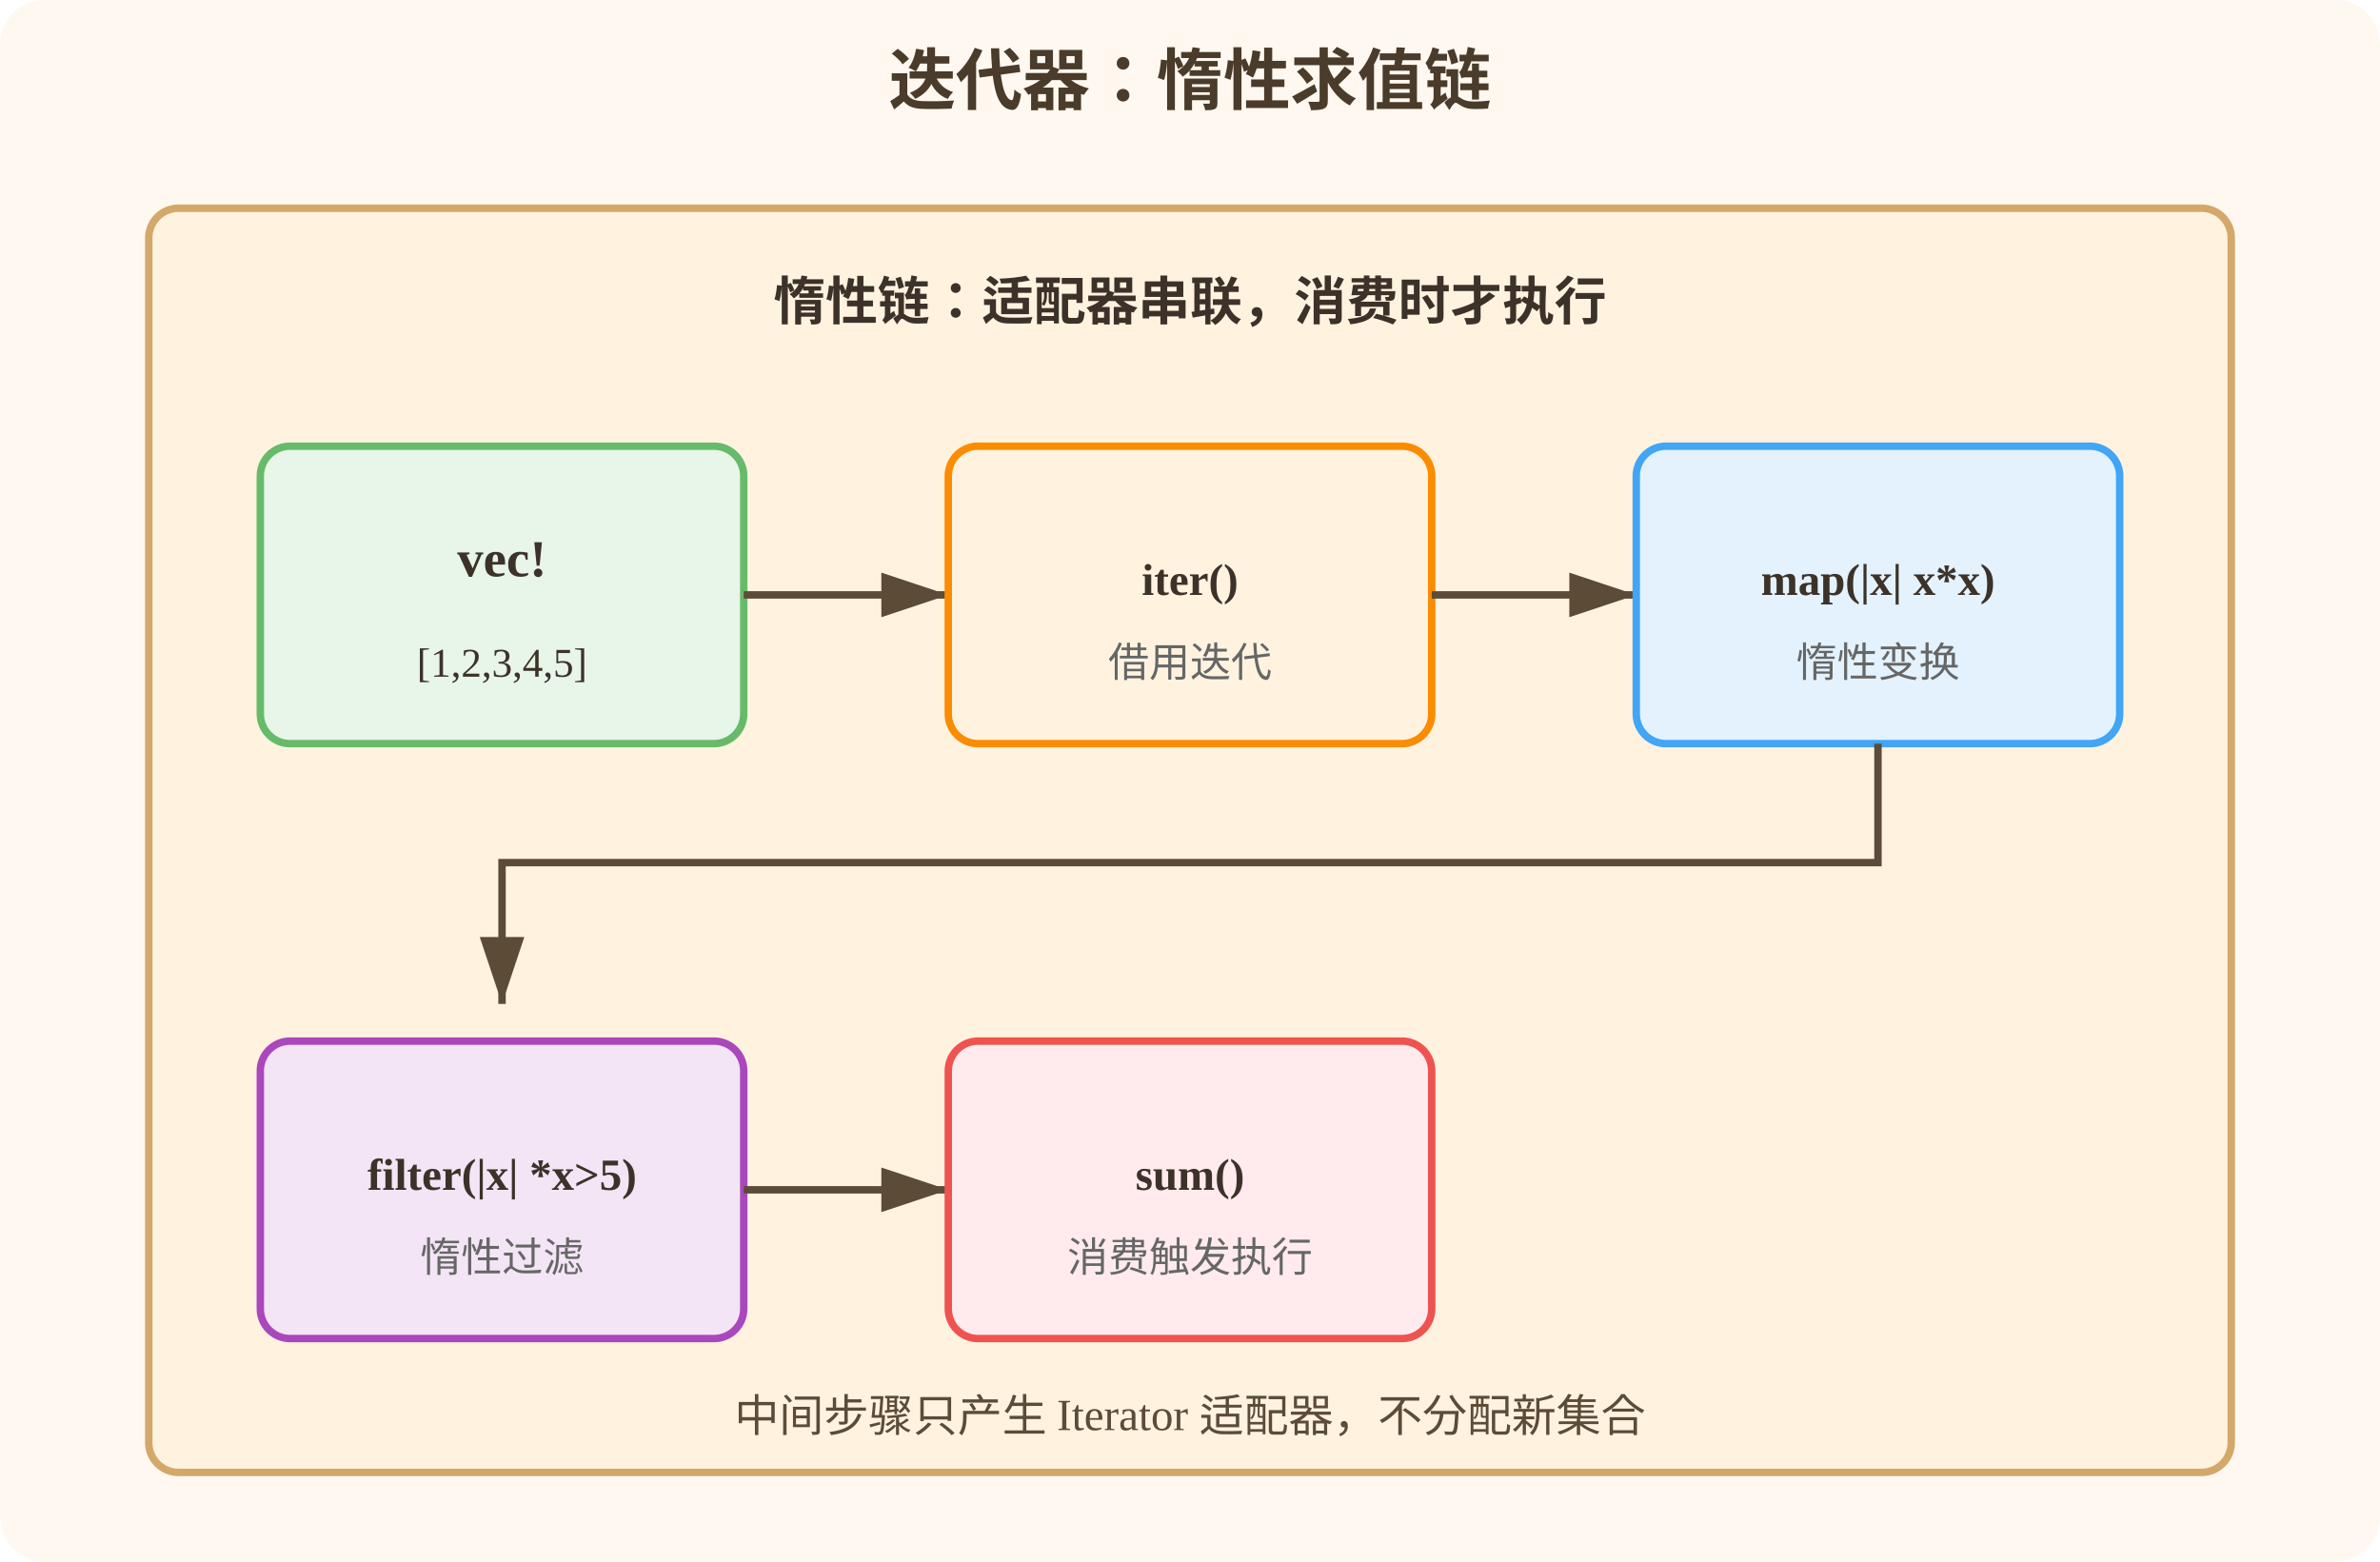
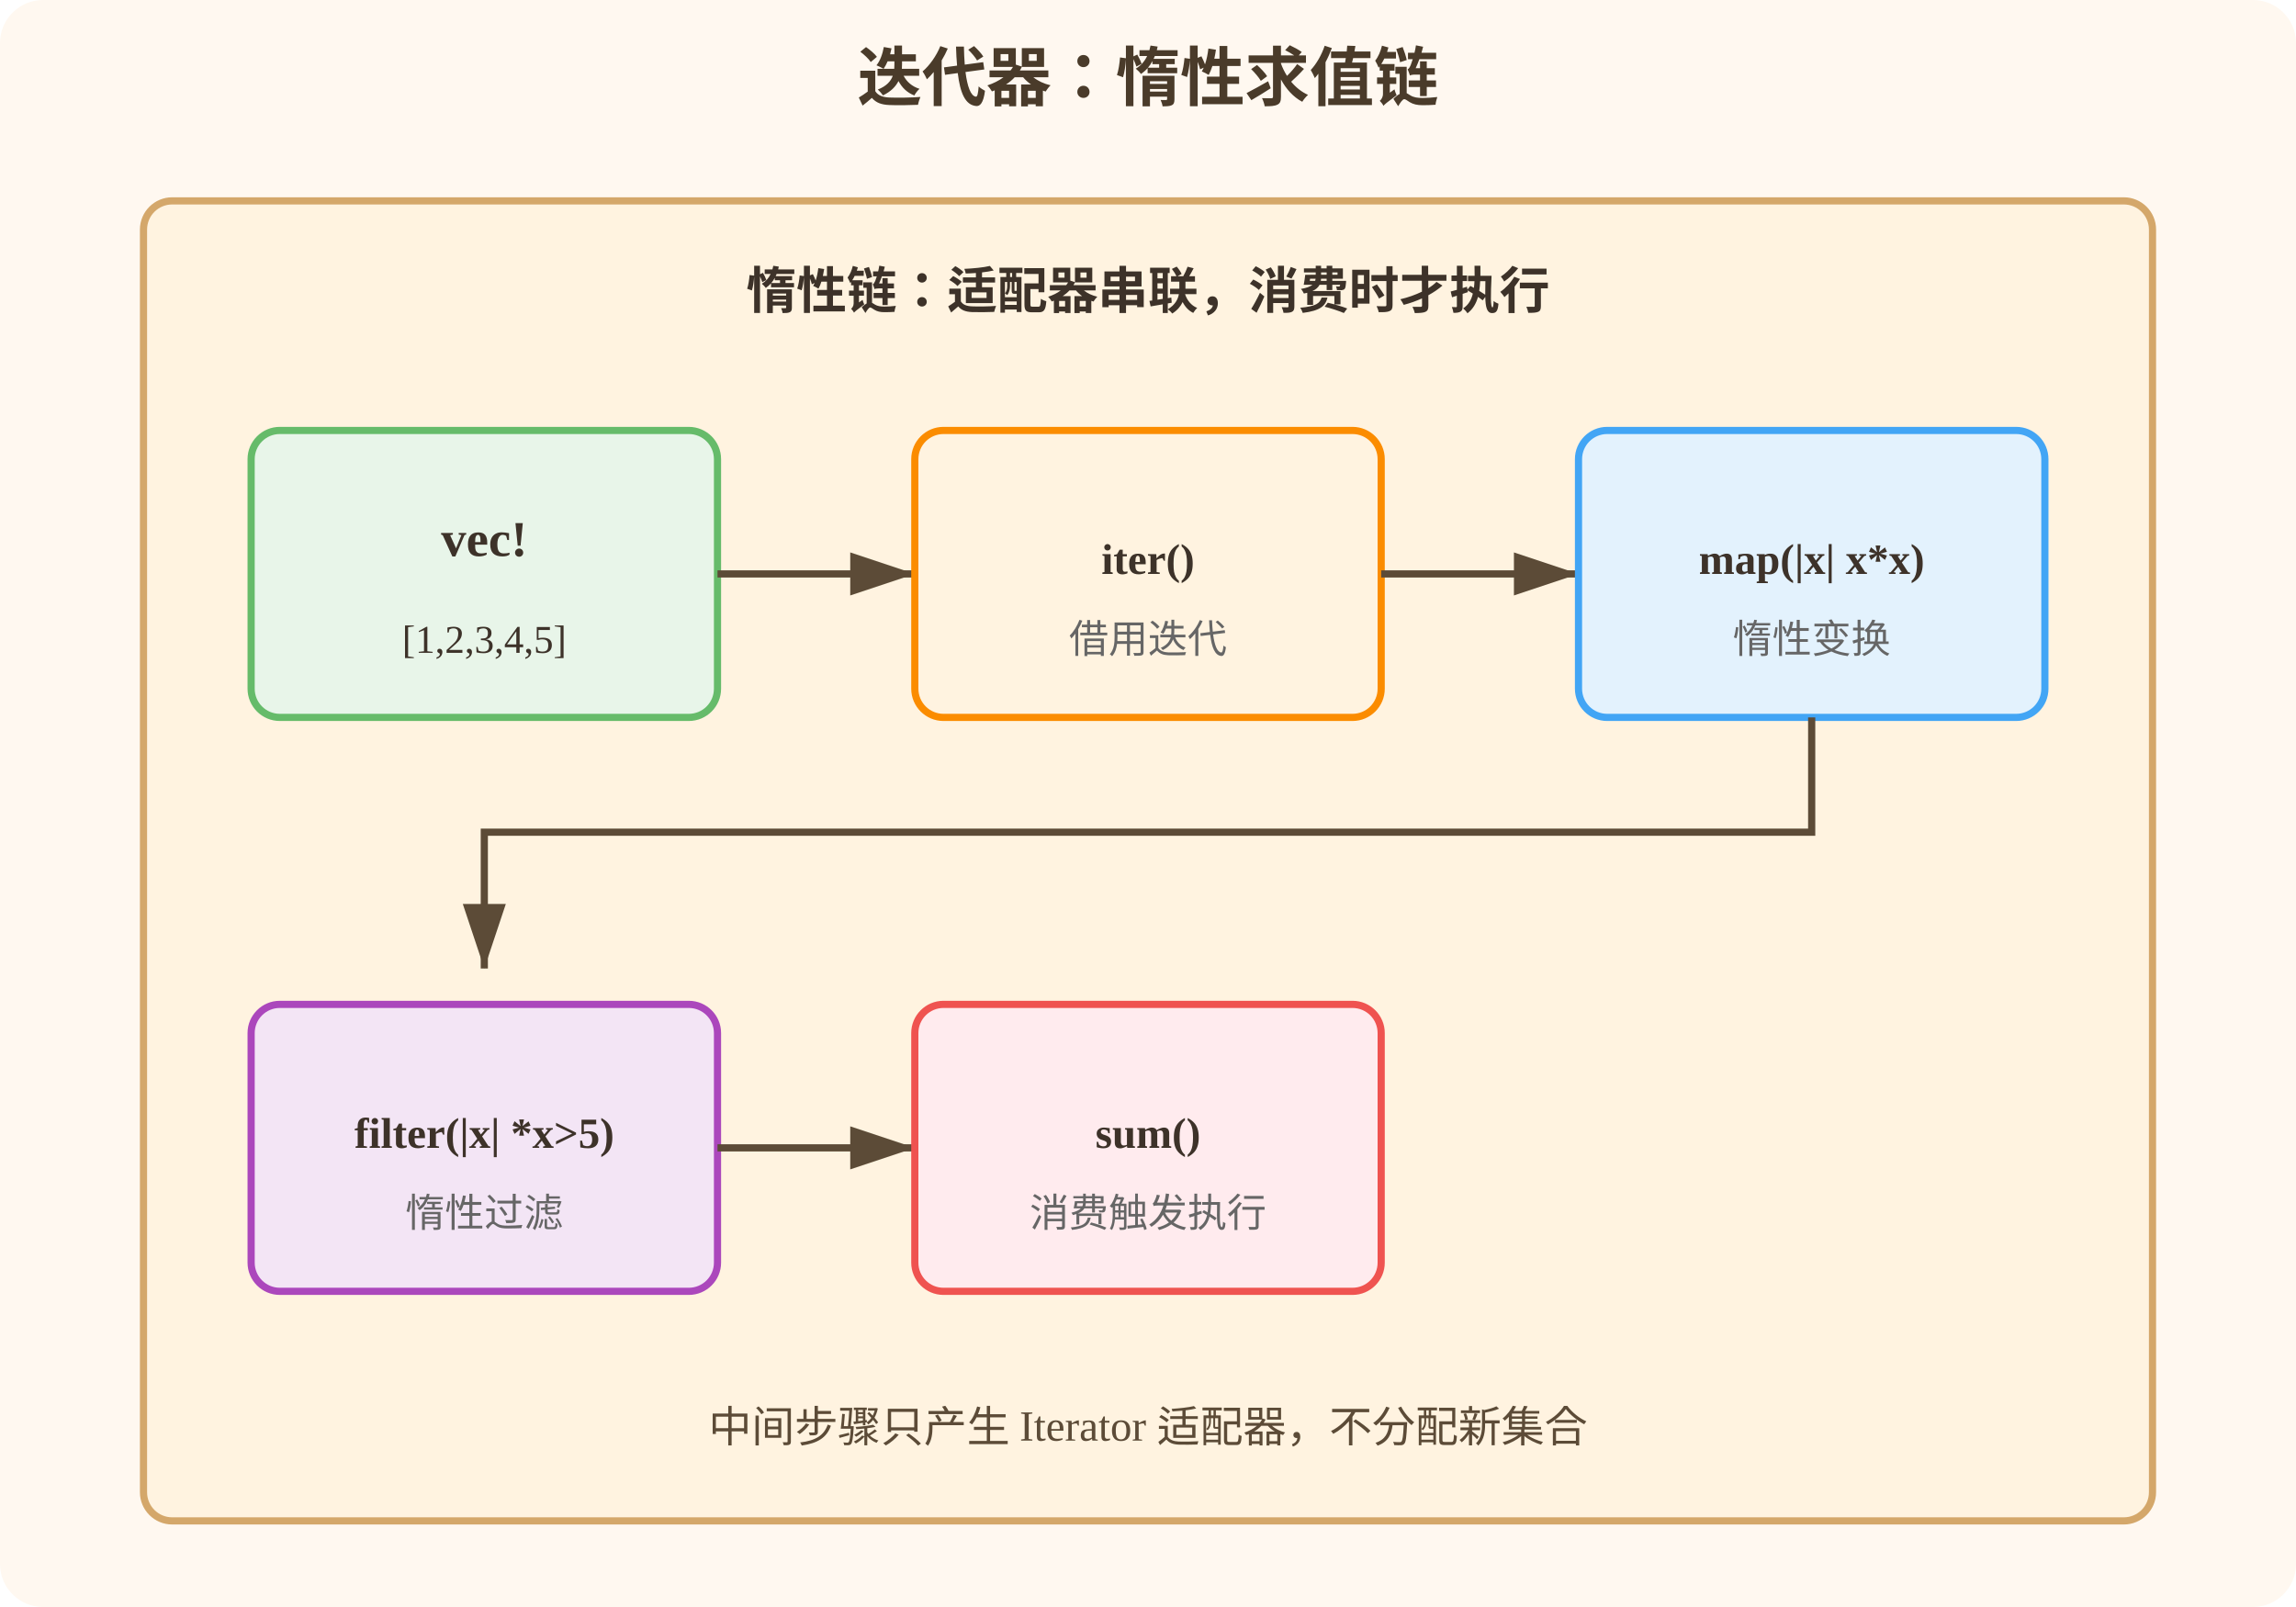
- <svg xmlns="http://www.w3.org/2000/svg" width="640" height="420" viewBox="0 0 640 420">
+ <svg xmlns="http://www.w3.org/2000/svg" width="640" height="448" viewBox="0 0 640 448">
  <rect width="100%" height="100%" fill="#fff8f0" rx="12" />
  <text x="320" y="28" text-anchor="middle" font-size="18" font-weight="bold" fill="#4a3b2a">迭代器：惰性求值链</text>
  <defs>
    <marker id="arrow" markerWidth="10" markerHeight="10" refX="9" refY="3" orient="auto" markerUnits="strokeWidth">
      <path d="M0,0 L0,6 L9,3 z" fill="#5c4b37" />
    </marker>
  </defs>
-   <rect x="40" y="56" width="560" height="340" fill="#fff3e0" stroke="#d4a76a" stroke-width="2" rx="8" />
+   <rect x="40" y="56" width="560" height="368" fill="#fff3e0" stroke="#d4a76a" stroke-width="2" rx="8" />
  <text x="320" y="86" font-size="14" font-weight="bold" fill="#3d3229" text-anchor="middle">惰性链：适配器串联，消费时才执行</text>
  <rect x="70" y="120" width="130" height="80" fill="#e8f5e9" stroke="#66bb6a" stroke-width="2" rx="8" />
  <text x="135" y="155" font-size="14" font-weight="bold" fill="#3d3229" text-anchor="middle">vec!</text>
  <text x="135" y="182" font-size="11" fill="#3d3229" text-anchor="middle">[1,2,3,4,5]</text>
  <line x1="200" y1="160" x2="255" y2="160" stroke="#5c4b37" stroke-width="2" marker-end="url(#arrow)" />
  <rect x="255" y="120" width="130" height="80" fill="#fff3e0" stroke="#fb8c00" stroke-width="2" rx="8" />
  <text x="320" y="160" font-size="12" font-weight="bold" fill="#3d3229" text-anchor="middle">iter()</text>
  <text x="320" y="182" font-size="11" fill="#666" text-anchor="middle">借用迭代</text>
  <line x1="385" y1="160" x2="440" y2="160" stroke="#5c4b37" stroke-width="2" marker-end="url(#arrow)" />
  <rect x="440" y="120" width="130" height="80" fill="#e3f2fd" stroke="#42a5f5" stroke-width="2" rx="8" />
  <text x="505" y="160" font-size="12" font-weight="bold" fill="#3d3229" text-anchor="middle">map(|x| x*x)</text>
  <text x="505" y="182" font-size="11" fill="#666" text-anchor="middle">惰性变换</text>
  <path d="M 505 200 L 505 232 L 135 232 L 135 270" fill="none" stroke="#5c4b37" stroke-width="2" marker-end="url(#arrow)" />
  <rect x="70" y="280" width="130" height="80" fill="#f3e5f5" stroke="#ab47bc" stroke-width="2" rx="8" />
  <text x="135" y="320" font-size="12" font-weight="bold" fill="#3d3229" text-anchor="middle">filter(|x| *x&gt;5)</text>
  <text x="135" y="342" font-size="11" fill="#666" text-anchor="middle">惰性过滤</text>
  <line x1="200" y1="320" x2="255" y2="320" stroke="#5c4b37" stroke-width="2" marker-end="url(#arrow)" />
  <rect x="255" y="280" width="130" height="80" fill="#ffebee" stroke="#ef5350" stroke-width="2" rx="8" />
  <text x="320" y="320" font-size="12" font-weight="bold" fill="#3d3229" text-anchor="middle">sum()</text>
  <text x="320" y="342" font-size="11" fill="#666" text-anchor="middle">消费触发执行</text>
-   <text x="320" y="385" font-size="12" fill="#5c4b37" text-anchor="middle">中间步骤只产生 Iterator 适配器，不分配新集合</text>
+   <text x="320" y="402" font-size="12" fill="#5c4b37" text-anchor="middle">中间步骤只产生 Iterator 适配器，不分配新集合</text>
</svg>
